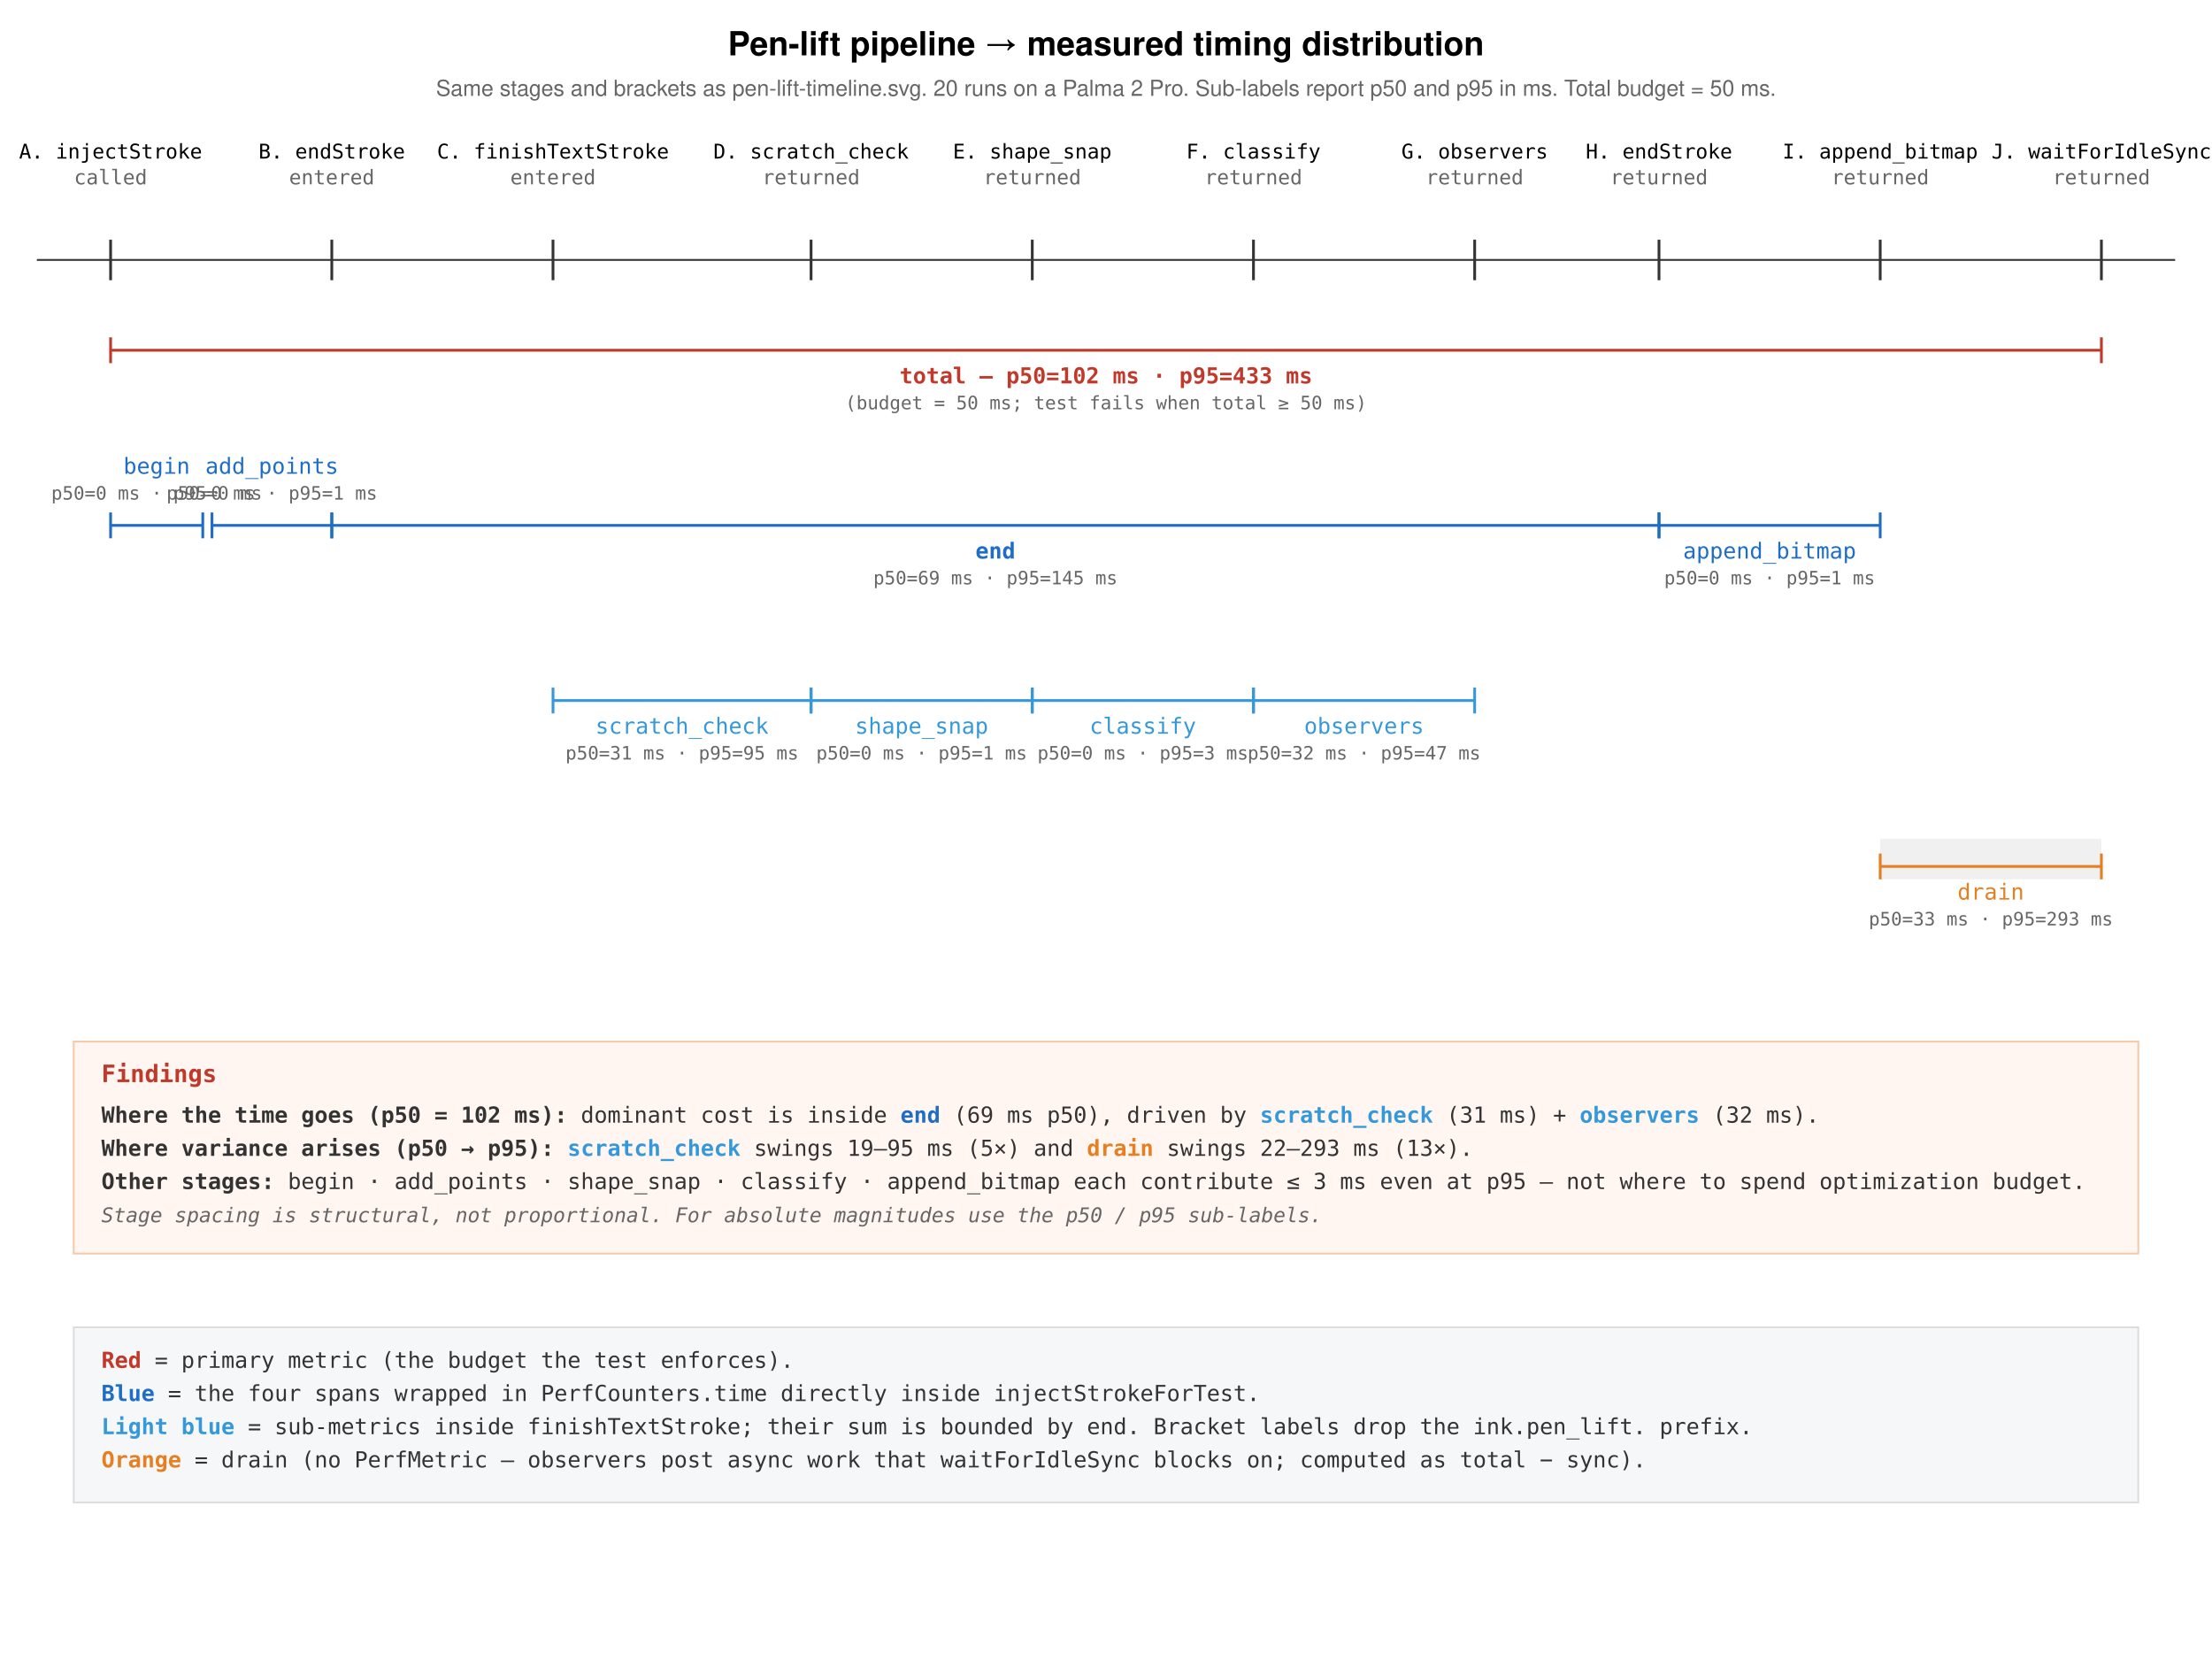
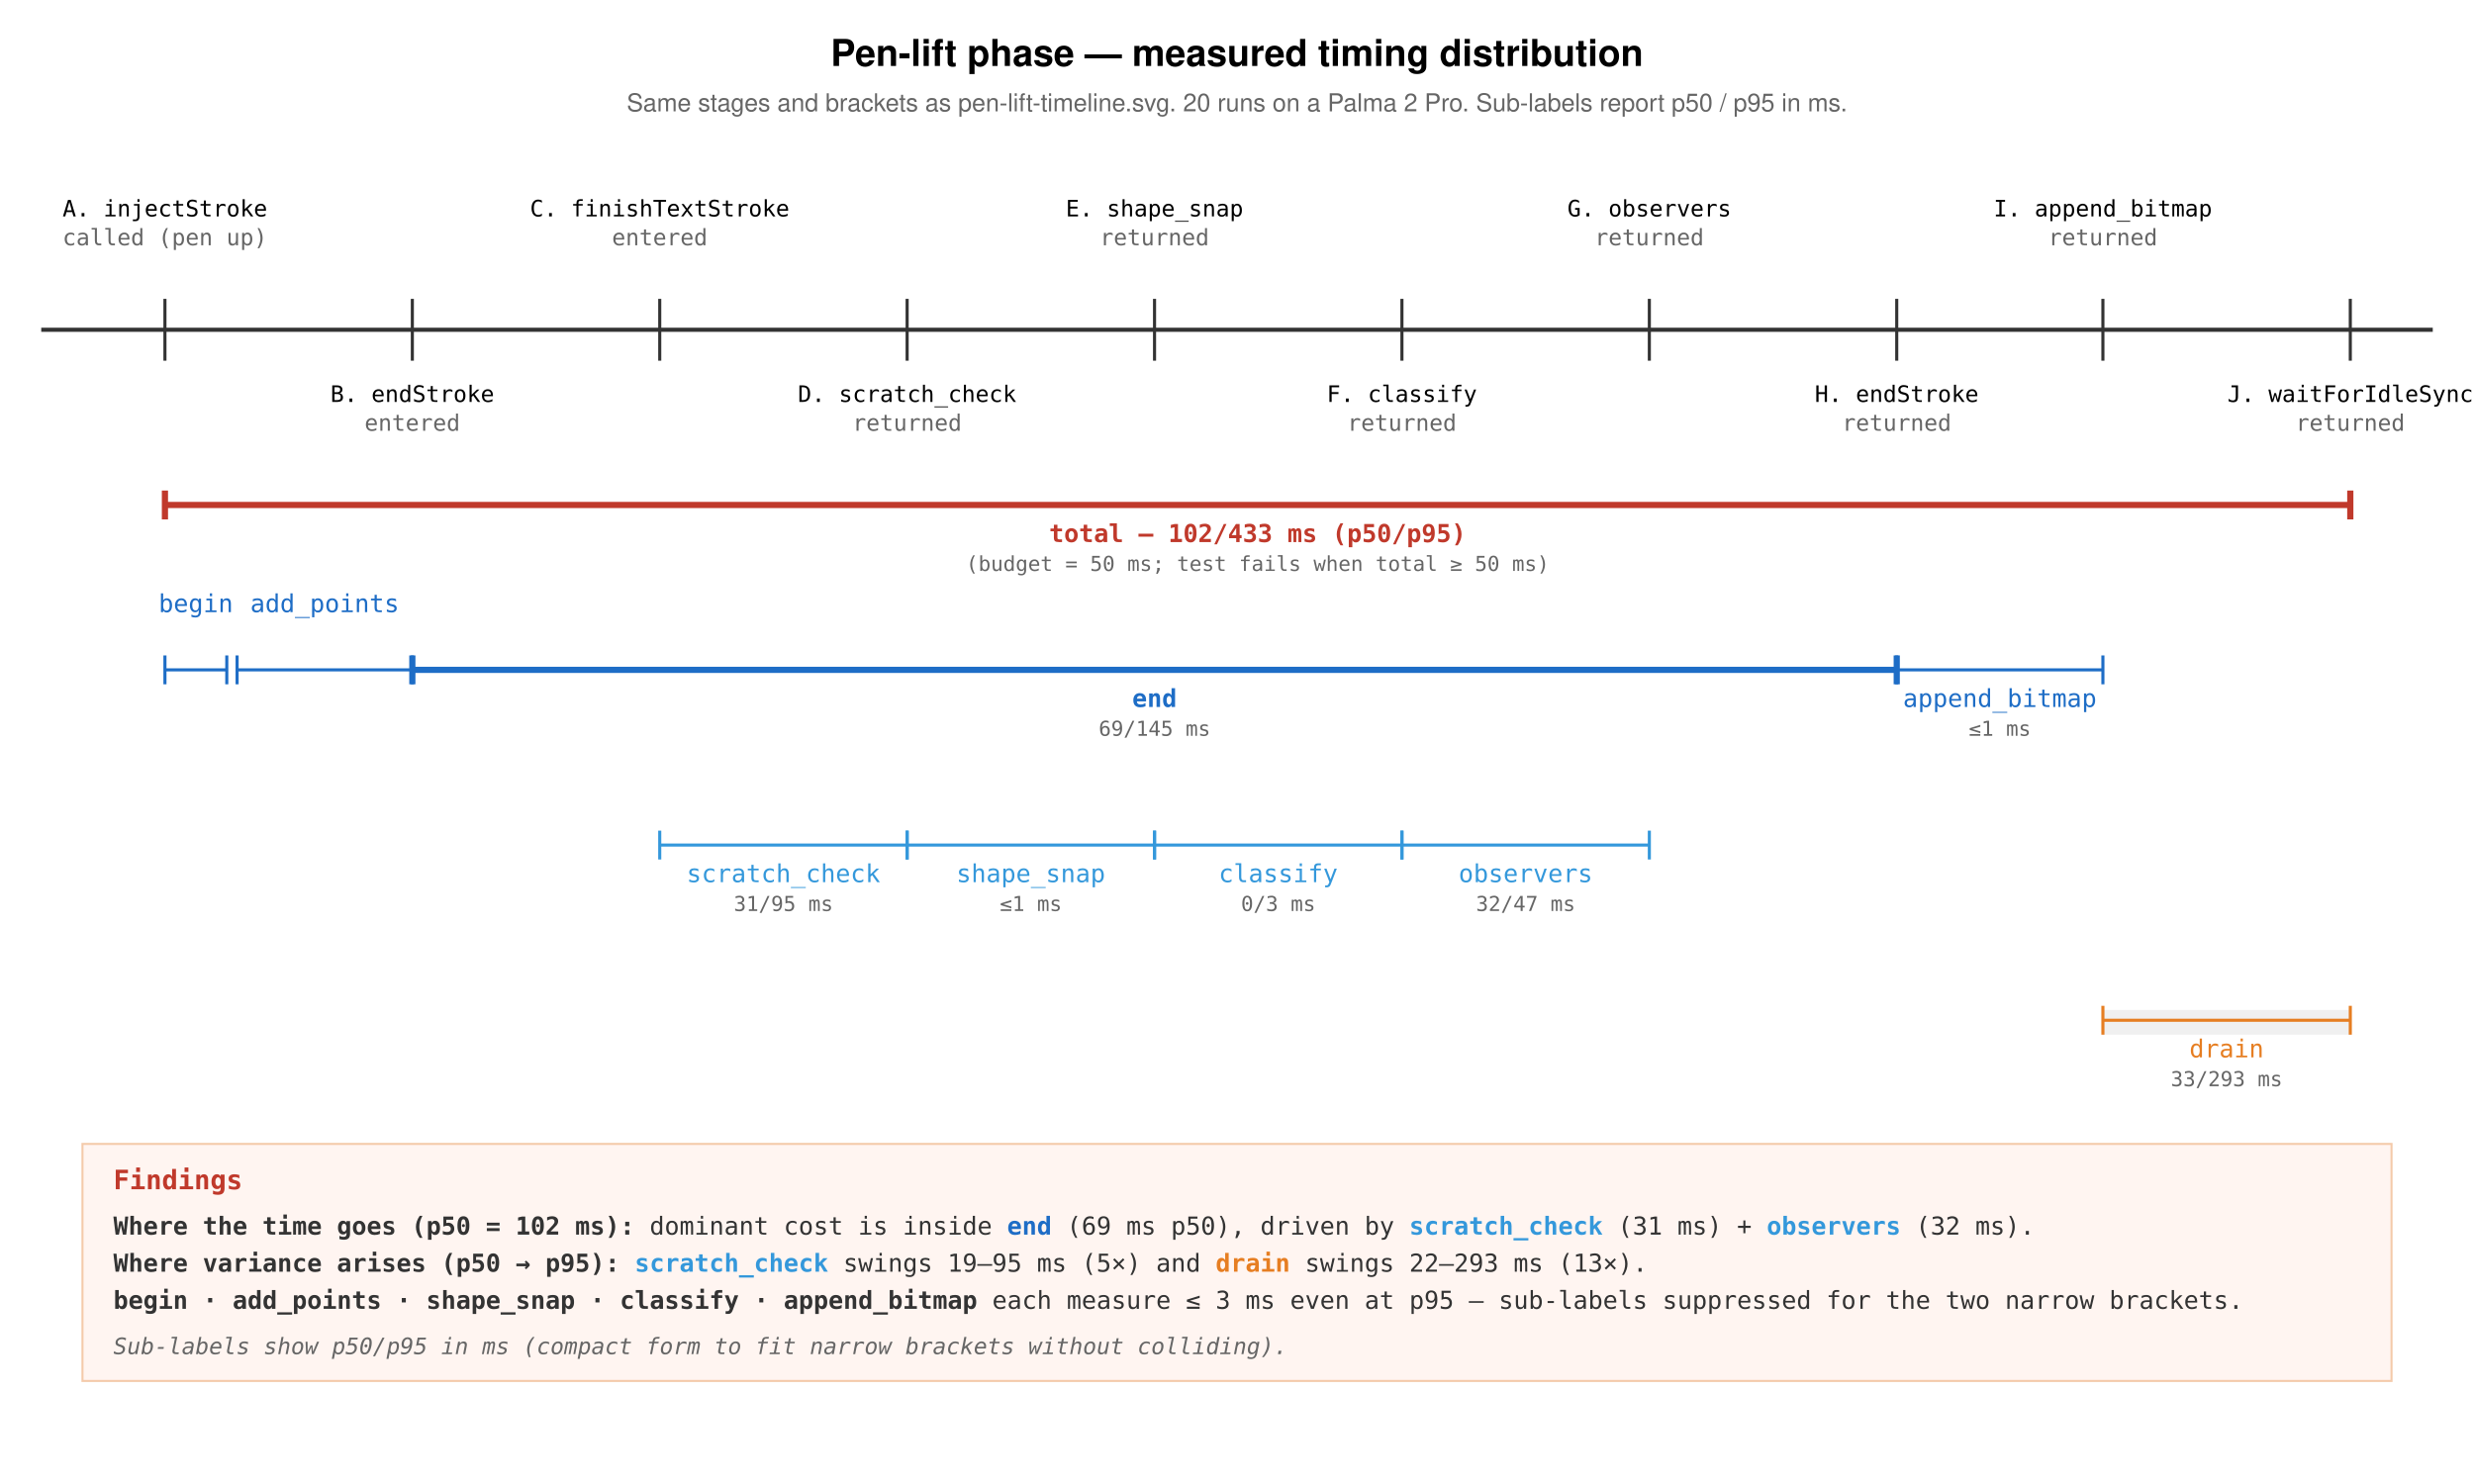
- <svg xmlns="http://www.w3.org/2000/svg" viewBox="0 0 1200 900" font-family="ui-monospace, SFMono-Regular, Menlo, monospace" font-size="13">
-   <text x="600.0" y="30" text-anchor="middle" font-size="18" font-weight="700" font-family="system-ui, Helvetica, sans-serif">Pen-lift pipeline → measured timing distribution</text>
-   <text x="600.0" y="52" text-anchor="middle" font-size="12" fill="#666" font-family="system-ui, Helvetica, sans-serif">Same stages and brackets as pen-lift-timeline.svg. 20 runs on a Palma 2 Pro. Sub-labels report p50 and p95 in ms. Total budget = 50 ms.</text>
+ <svg xmlns="http://www.w3.org/2000/svg" viewBox="0 0 1200 720" font-family="ui-monospace, SFMono-Regular, Menlo, monospace" font-size="13">
+   <text x="600.0" y="32" text-anchor="middle" font-size="18" font-weight="700" font-family="system-ui, Helvetica, sans-serif">Pen-lift phase — measured timing distribution</text>
+   <text x="600.0" y="54" text-anchor="middle" font-size="12" fill="#666" font-family="system-ui, Helvetica, sans-serif">Same stages and brackets as pen-lift-timeline.svg. 20 runs on a Palma 2 Pro. Sub-labels report p50 / p95 in ms.</text>
  <g font-size="11" text-anchor="middle">
-     <text x="60" y="86">A. injectStroke</text>
-     <text x="60" y="100" fill="#666">called</text>
-     <text x="180" y="86">B. endStroke</text>
-     <text x="180" y="100" fill="#666">entered</text>
-     <text x="300" y="86">C. finishTextStroke</text>
-     <text x="300" y="100" fill="#666">entered</text>
-     <text x="440" y="86">D. scratch_check</text>
-     <text x="440" y="100" fill="#666">returned</text>
-     <text x="560" y="86">E. shape_snap</text>
-     <text x="560" y="100" fill="#666">returned</text>
-     <text x="680" y="86">F. classify</text>
-     <text x="680" y="100" fill="#666">returned</text>
-     <text x="800" y="86">G. observers</text>
-     <text x="800" y="100" fill="#666">returned</text>
-     <text x="900" y="86">H. endStroke</text>
-     <text x="900" y="100" fill="#666">returned</text>
-     <text x="1020" y="86">I. append_bitmap</text>
-     <text x="1020" y="100" fill="#666">returned</text>
-     <text x="1140" y="86">J. waitForIdleSync</text>
-     <text x="1140" y="100" fill="#666">returned</text>
+     <text x="80" y="105">A. injectStroke</text>
+     <text x="80" y="119" fill="#666">called (pen up)</text>
+     <text x="200" y="195">B. endStroke</text>
+     <text x="200" y="209" fill="#666">entered</text>
+     <text x="320" y="105">C. finishTextStroke</text>
+     <text x="320" y="119" fill="#666">entered</text>
+     <text x="440" y="195">D. scratch_check</text>
+     <text x="440" y="209" fill="#666">returned</text>
+     <text x="560" y="105">E. shape_snap</text>
+     <text x="560" y="119" fill="#666">returned</text>
+     <text x="680" y="195">F. classify</text>
+     <text x="680" y="209" fill="#666">returned</text>
+     <text x="800" y="105">G. observers</text>
+     <text x="800" y="119" fill="#666">returned</text>
+     <text x="920" y="195">H. endStroke</text>
+     <text x="920" y="209" fill="#666">returned</text>
+     <text x="1020" y="105">I. append_bitmap</text>
+     <text x="1020" y="119" fill="#666">returned</text>
+     <text x="1140" y="195">J. waitForIdleSync</text>
+     <text x="1140" y="209" fill="#666">returned</text>
  </g>
  <g stroke="#333" stroke-width="1.5">
-     <line x1="60" y1="130" x2="60" y2="152" />
-     <line x1="180" y1="130" x2="180" y2="152" />
-     <line x1="300" y1="130" x2="300" y2="152" />
-     <line x1="440" y1="130" x2="440" y2="152" />
-     <line x1="560" y1="130" x2="560" y2="152" />
-     <line x1="680" y1="130" x2="680" y2="152" />
-     <line x1="800" y1="130" x2="800" y2="152" />
-     <line x1="900" y1="130" x2="900" y2="152" />
-     <line x1="1020" y1="130" x2="1020" y2="152" />
-     <line x1="1140" y1="130" x2="1140" y2="152" />
+     <line x1="80" y1="145" x2="80" y2="175" />
+     <line x1="200" y1="145" x2="200" y2="175" />
+     <line x1="320" y1="145" x2="320" y2="175" />
+     <line x1="440" y1="145" x2="440" y2="175" />
+     <line x1="560" y1="145" x2="560" y2="175" />
+     <line x1="680" y1="145" x2="680" y2="175" />
+     <line x1="800" y1="145" x2="800" y2="175" />
+     <line x1="920" y1="145" x2="920" y2="175" />
+     <line x1="1020" y1="145" x2="1020" y2="175" />
+     <line x1="1140" y1="145" x2="1140" y2="175" />
  </g>
-   <line x1="20" y1="141" x2="1180" y2="141" stroke="#333" stroke-width="1" />
-   <g stroke="#c0392b" stroke-width="1.5" fill="none">
-     <line x1="60" y1="190" x2="1140" y2="190" />
-     <line x1="60" y1="183" x2="60" y2="197" />
-     <line x1="1140" y1="183" x2="1140" y2="197" />
+   <line x1="20" y1="160" x2="1180" y2="160" stroke="#333" stroke-width="2" />
+   <g stroke="#c0392b" stroke-width="3" fill="none">
+     <line x1="80" y1="245" x2="1140" y2="245" />
+     <line x1="80" y1="238" x2="80" y2="252" />
+     <line x1="1140" y1="238" x2="1140" y2="252" />
  </g>
-   <text x="600.0" y="208" text-anchor="middle" fill="#c0392b" font-size="12" font-weight="700">total — p50=102 ms · p95=433 ms</text>
-   <text x="600.0" y="222" text-anchor="middle" fill="#666" font-size="10">(budget = 50 ms; test fails when total ≥ 50 ms)</text>
+   <text x="610.0" y="263" text-anchor="middle" fill="#c0392b" font-size="12" font-weight="700">total — 102/433 ms (p50/p95)</text>
+   <text x="610.0" y="277" text-anchor="middle" fill="#666" font-size="10">(budget = 50 ms; test fails when total ≥ 50 ms)</text>
  <g stroke="#1e6dc6" stroke-width="1.5" fill="none">
-     <line x1="60" y1="285" x2="110" y2="285" />
-     <line x1="60" y1="278" x2="60" y2="292" />
-     <line x1="110" y1="278" x2="110" y2="292" />
+     <line x1="80" y1="325" x2="110" y2="325" />
+     <line x1="80" y1="318" x2="80" y2="332" />
+     <line x1="110" y1="318" x2="110" y2="332" />
  </g>
-   <text x="85.0" y="257" text-anchor="middle" fill="#1e6dc6" font-size="12" font-weight="400">begin</text>
-   <text x="85.0" y="271" text-anchor="middle" fill="#666" font-size="10">p50=0 ms · p95=0 ms</text>
+   <text x="95.0" y="297" text-anchor="middle" fill="#1e6dc6" font-size="12" font-weight="400">begin</text>
  <g stroke="#1e6dc6" stroke-width="1.5" fill="none">
-     <line x1="115" y1="285" x2="180" y2="285" />
-     <line x1="115" y1="278" x2="115" y2="292" />
-     <line x1="180" y1="278" x2="180" y2="292" />
+     <line x1="115" y1="325" x2="200" y2="325" />
+     <line x1="115" y1="318" x2="115" y2="332" />
+     <line x1="200" y1="318" x2="200" y2="332" />
  </g>
-   <text x="147.5" y="257" text-anchor="middle" fill="#1e6dc6" font-size="12" font-weight="400">add_points</text>
-   <text x="147.5" y="271" text-anchor="middle" fill="#666" font-size="10">p50=0 ms · p95=1 ms</text>
+   <text x="157.5" y="297" text-anchor="middle" fill="#1e6dc6" font-size="12" font-weight="400">add_points</text>
+   <g stroke="#1e6dc6" stroke-width="3" fill="none">
+     <line x1="200" y1="325" x2="920" y2="325" />
+     <line x1="200" y1="318" x2="200" y2="332" />
+     <line x1="920" y1="318" x2="920" y2="332" />
+   </g>
+   <text x="560.0" y="343" text-anchor="middle" fill="#1e6dc6" font-size="12" font-weight="700">end</text>
+   <text x="560.0" y="357" text-anchor="middle" fill="#666" font-size="10">69/145 ms</text>
  <g stroke="#1e6dc6" stroke-width="1.5" fill="none">
-     <line x1="180" y1="285" x2="900" y2="285" />
-     <line x1="180" y1="278" x2="180" y2="292" />
-     <line x1="900" y1="278" x2="900" y2="292" />
+     <line x1="920" y1="325" x2="1020" y2="325" />
+     <line x1="920" y1="318" x2="920" y2="332" />
+     <line x1="1020" y1="318" x2="1020" y2="332" />
  </g>
-   <text x="540.0" y="303" text-anchor="middle" fill="#1e6dc6" font-size="12" font-weight="700">end</text>
-   <text x="540.0" y="317" text-anchor="middle" fill="#666" font-size="10">p50=69 ms · p95=145 ms</text>
-   <g stroke="#1e6dc6" stroke-width="1.5" fill="none">
-     <line x1="900" y1="285" x2="1020" y2="285" />
-     <line x1="900" y1="278" x2="900" y2="292" />
-     <line x1="1020" y1="278" x2="1020" y2="292" />
+   <text x="970.0" y="343" text-anchor="middle" fill="#1e6dc6" font-size="12" font-weight="400">append_bitmap</text>
+   <text x="970.0" y="357" text-anchor="middle" fill="#666" font-size="10">≤1 ms</text>
+   <g stroke="#3498db" stroke-width="1.5" fill="none">
+     <line x1="320" y1="410" x2="440" y2="410" />
+     <line x1="320" y1="403" x2="320" y2="417" />
+     <line x1="440" y1="403" x2="440" y2="417" />
  </g>
-   <text x="960.0" y="303" text-anchor="middle" fill="#1e6dc6" font-size="12" font-weight="400">append_bitmap</text>
-   <text x="960.0" y="317" text-anchor="middle" fill="#666" font-size="10">p50=0 ms · p95=1 ms</text>
+   <text x="380.0" y="428" text-anchor="middle" fill="#3498db" font-size="12" font-weight="400">scratch_check</text>
+   <text x="380.0" y="442" text-anchor="middle" fill="#666" font-size="10">31/95 ms</text>
  <g stroke="#3498db" stroke-width="1.5" fill="none">
-     <line x1="300" y1="380" x2="440" y2="380" />
-     <line x1="300" y1="373" x2="300" y2="387" />
-     <line x1="440" y1="373" x2="440" y2="387" />
+     <line x1="440" y1="410" x2="560" y2="410" />
+     <line x1="440" y1="403" x2="440" y2="417" />
+     <line x1="560" y1="403" x2="560" y2="417" />
  </g>
-   <text x="370.0" y="398" text-anchor="middle" fill="#3498db" font-size="12" font-weight="400">scratch_check</text>
-   <text x="370.0" y="412" text-anchor="middle" fill="#666" font-size="10">p50=31 ms · p95=95 ms</text>
+   <text x="500.0" y="428" text-anchor="middle" fill="#3498db" font-size="12" font-weight="400">shape_snap</text>
+   <text x="500.0" y="442" text-anchor="middle" fill="#666" font-size="10">≤1 ms</text>
  <g stroke="#3498db" stroke-width="1.5" fill="none">
-     <line x1="440" y1="380" x2="560" y2="380" />
-     <line x1="440" y1="373" x2="440" y2="387" />
-     <line x1="560" y1="373" x2="560" y2="387" />
+     <line x1="560" y1="410" x2="680" y2="410" />
+     <line x1="560" y1="403" x2="560" y2="417" />
+     <line x1="680" y1="403" x2="680" y2="417" />
  </g>
-   <text x="500.0" y="398" text-anchor="middle" fill="#3498db" font-size="12" font-weight="400">shape_snap</text>
-   <text x="500.0" y="412" text-anchor="middle" fill="#666" font-size="10">p50=0 ms · p95=1 ms</text>
+   <text x="620.0" y="428" text-anchor="middle" fill="#3498db" font-size="12" font-weight="400">classify</text>
+   <text x="620.0" y="442" text-anchor="middle" fill="#666" font-size="10">0/3 ms</text>
  <g stroke="#3498db" stroke-width="1.5" fill="none">
-     <line x1="560" y1="380" x2="680" y2="380" />
-     <line x1="560" y1="373" x2="560" y2="387" />
-     <line x1="680" y1="373" x2="680" y2="387" />
+     <line x1="680" y1="410" x2="800" y2="410" />
+     <line x1="680" y1="403" x2="680" y2="417" />
+     <line x1="800" y1="403" x2="800" y2="417" />
  </g>
-   <text x="620.0" y="398" text-anchor="middle" fill="#3498db" font-size="12" font-weight="400">classify</text>
-   <text x="620.0" y="412" text-anchor="middle" fill="#666" font-size="10">p50=0 ms · p95=3 ms</text>
-   <g stroke="#3498db" stroke-width="1.5" fill="none">
-     <line x1="680" y1="380" x2="800" y2="380" />
-     <line x1="680" y1="373" x2="680" y2="387" />
-     <line x1="800" y1="373" x2="800" y2="387" />
+   <text x="740.0" y="428" text-anchor="middle" fill="#3498db" font-size="12" font-weight="400">observers</text>
+   <text x="740.0" y="442" text-anchor="middle" fill="#666" font-size="10">32/47 ms</text>
+   <rect x="1020" y="490" width="120" height="12" fill="#000" fill-opacity="0.06" />
+   <g stroke="#e67e22" stroke-width="1.5" fill="none">
+     <line x1="1020" y1="495" x2="1140" y2="495" />
+     <line x1="1020" y1="488" x2="1020" y2="502" />
+     <line x1="1140" y1="488" x2="1140" y2="502" />
  </g>
-   <text x="740.0" y="398" text-anchor="middle" fill="#3498db" font-size="12" font-weight="400">observers</text>
-   <text x="740.0" y="412" text-anchor="middle" fill="#666" font-size="10">p50=32 ms · p95=47 ms</text>
-   <rect x="1020" y="455" width="120" height="22" fill="#000" fill-opacity="0.06" />
-   <g stroke="#e67e22" stroke-width="1.5" fill="none">
-     <line x1="1020" y1="470" x2="1140" y2="470" />
-     <line x1="1020" y1="463" x2="1020" y2="477" />
-     <line x1="1140" y1="463" x2="1140" y2="477" />
-   </g>
-   <text x="1080.0" y="488" text-anchor="middle" fill="#e67e22" font-size="12" font-weight="400">drain</text>
-   <text x="1080.0" y="502" text-anchor="middle" fill="#666" font-size="10">p50=33 ms · p95=293 ms</text>
-   <rect x="40" y="565" width="1120" height="115" fill="#fff5f1" stroke="#f4caaa" />
-   <text x="55" y="587" font-size="13" font-weight="700" fill="#c0392b">Findings</text>
-   <text x="55" y="609" font-size="12" fill="#333">
+   <text x="1080.0" y="513" text-anchor="middle" fill="#e67e22" font-size="12" font-weight="400">drain</text>
+   <text x="1080.0" y="527" text-anchor="middle" fill="#666" font-size="10">33/293 ms</text>
+   <rect x="40" y="555" width="1120" height="115" fill="#fff5f1" stroke="#f4caaa" />
+   <text x="55" y="577" font-size="13" font-weight="700" fill="#c0392b">Findings</text>
+   <text x="55" y="599" font-size="12" fill="#333">
    <tspan font-weight="700">Where the time goes (p50 = 102 ms):</tspan> dominant cost is inside <tspan fill="#1e6dc6" font-weight="700">end</tspan> (69 ms p50), driven by <tspan fill="#3498db" font-weight="700">scratch_check</tspan> (31 ms) + <tspan fill="#3498db" font-weight="700">observers</tspan> (32 ms).</text>
-   <text x="55" y="627" font-size="12" fill="#333">
+   <text x="55" y="617" font-size="12" fill="#333">
    <tspan font-weight="700">Where variance arises (p50 → p95):</tspan>
    <tspan fill="#3498db" font-weight="700">scratch_check</tspan> swings 19–95 ms (5×) and <tspan fill="#e67e22" font-weight="700">drain</tspan> swings 22–293 ms (13×).</text>
-   <text x="55" y="645" font-size="12" fill="#333">
-     <tspan font-weight="700">Other stages:</tspan> begin · add_points · shape_snap · classify · append_bitmap each contribute ≤ 3 ms even at p95 — not where to spend optimization budget.</text>
-   <text x="55" y="663" font-size="11" fill="#666" font-style="italic">Stage spacing is structural, not proportional. For absolute magnitudes use the p50 / p95 sub-labels.</text>
-   <rect x="40" y="720" width="1120" height="95" fill="#f6f7f8" stroke="#ddd" />
-   <text x="55" y="742" font-size="12" fill="#333">
-     <tspan font-weight="700" fill="#c0392b">Red</tspan> = primary metric (the budget the test enforces).</text>
-   <text x="55" y="760" font-size="12" fill="#333">
-     <tspan font-weight="700" fill="#1e6dc6">Blue</tspan> = the four spans wrapped in <tspan font-family="ui-monospace,Menlo,monospace">PerfCounters.time</tspan> directly inside <tspan font-family="ui-monospace,Menlo,monospace">injectStrokeForTest</tspan>.</text>
-   <text x="55" y="778" font-size="12" fill="#333">
-     <tspan font-weight="700" fill="#3498db">Light blue</tspan> = sub-metrics inside <tspan font-family="ui-monospace,Menlo,monospace">finishTextStroke</tspan>; their sum is bounded by <tspan font-family="ui-monospace,Menlo,monospace">end</tspan>. Bracket labels drop the <tspan font-family="ui-monospace,Menlo,monospace">ink.pen_lift.</tspan> prefix.</text>
-   <text x="55" y="796" font-size="12" fill="#333">
-     <tspan font-weight="700" fill="#e67e22">Orange</tspan> = drain (no PerfMetric — observers post async work that <tspan font-family="ui-monospace,Menlo,monospace">waitForIdleSync</tspan> blocks on; computed as <tspan font-family="ui-monospace,Menlo,monospace">total − sync</tspan>).</text>
+   <text x="55" y="635" font-size="12" fill="#333">
+     <tspan font-weight="700">begin · add_points · shape_snap · classify · append_bitmap</tspan> each measure ≤ 3 ms even at p95 — sub-labels suppressed for the two narrow brackets.</text>
+   <text x="55" y="657" font-size="11" fill="#666" font-style="italic">Sub-labels show p50/p95 in ms (compact form to fit narrow brackets without colliding).</text>
</svg>
